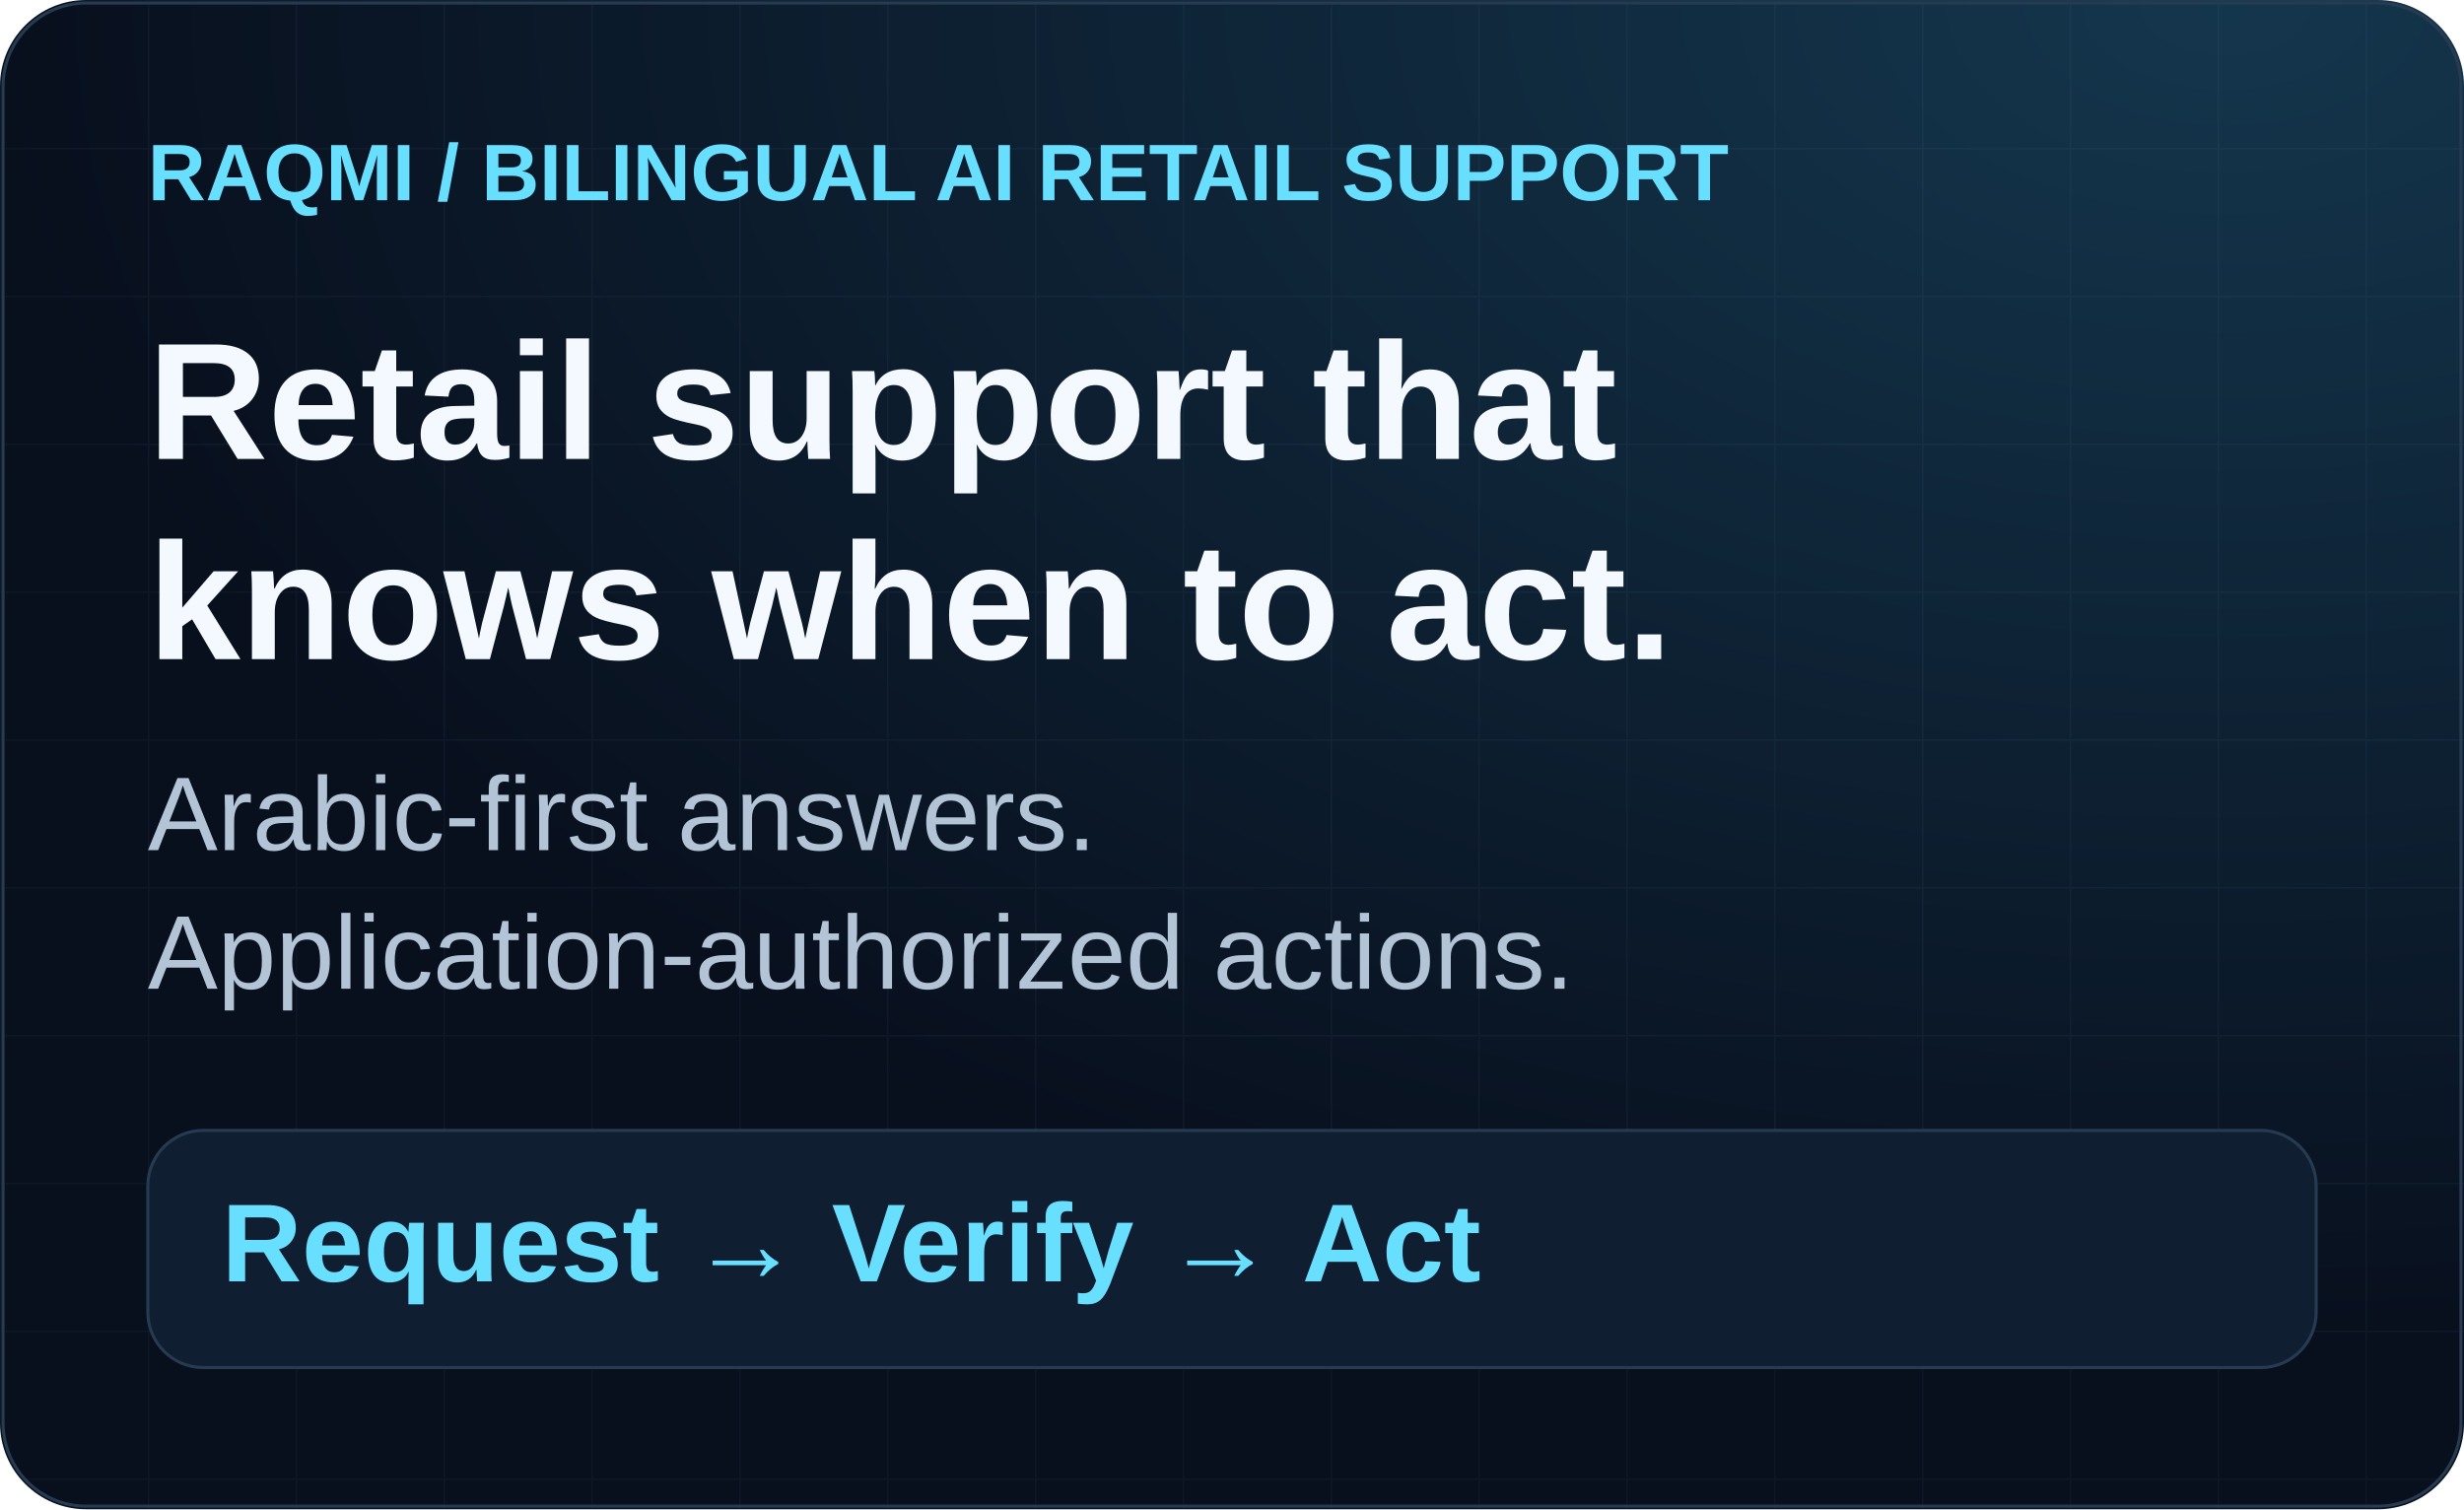
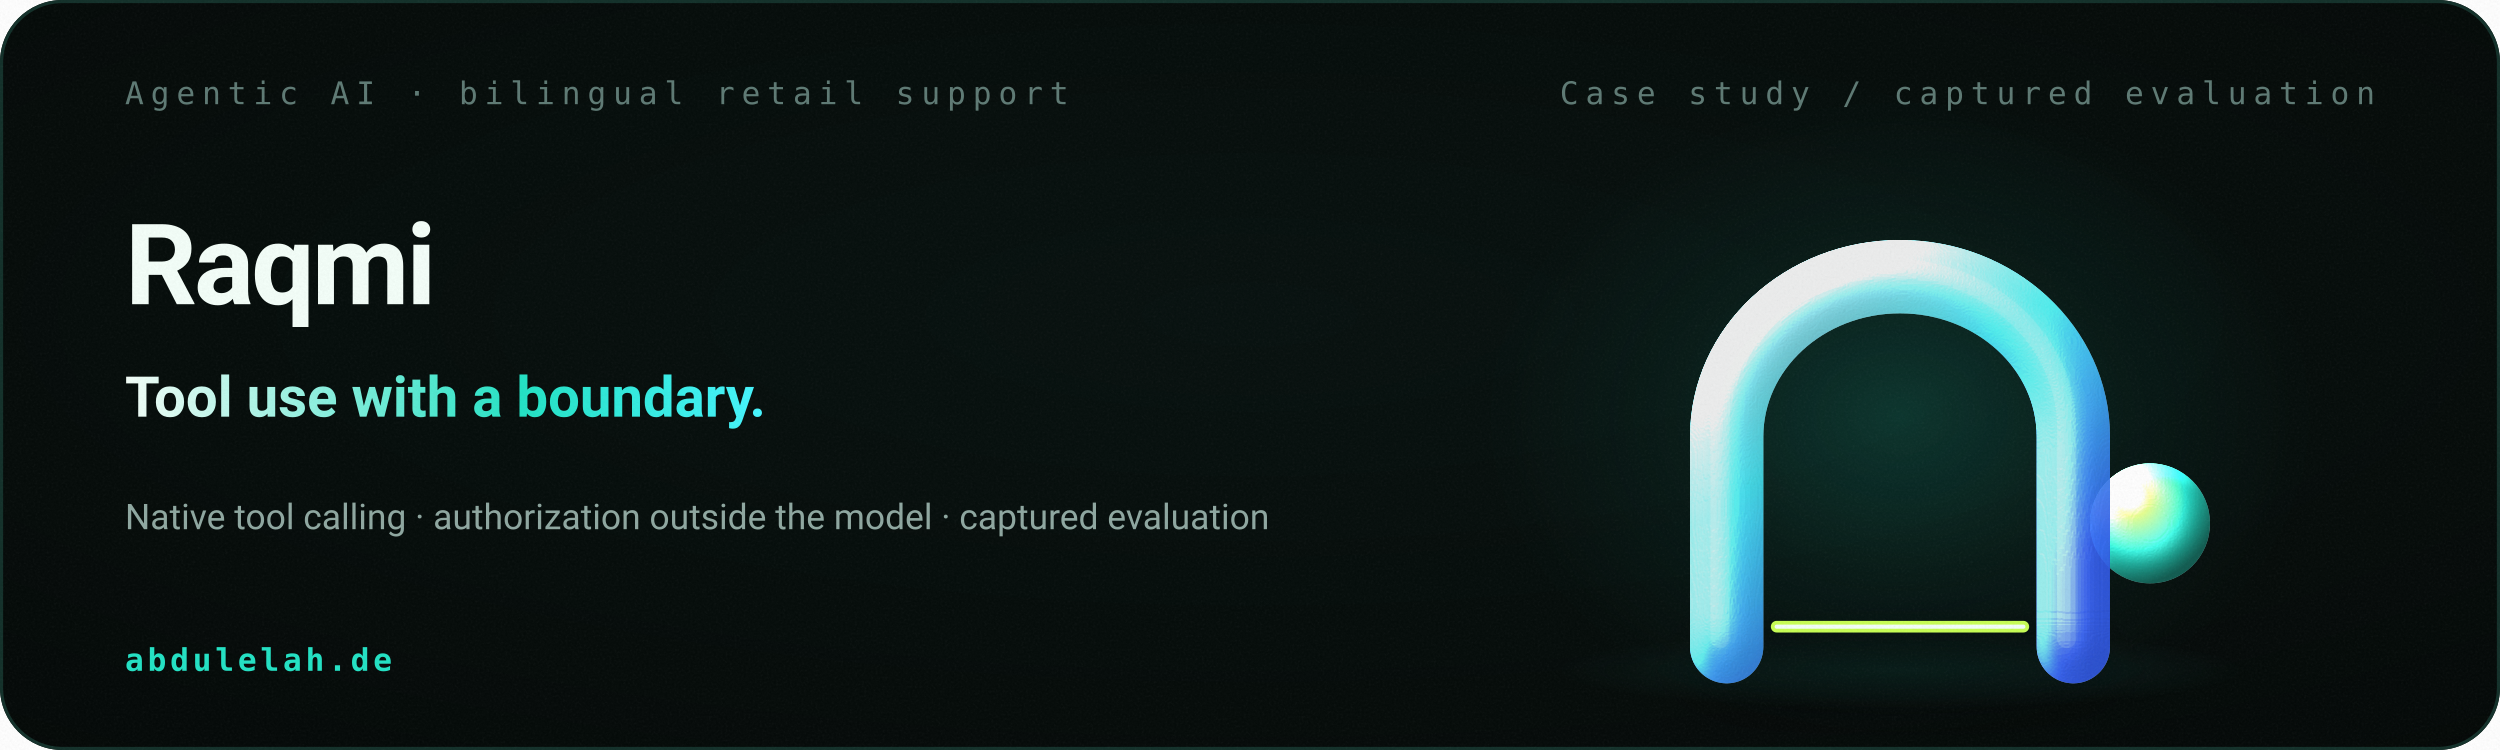
- <svg xmlns="http://www.w3.org/2000/svg" width="800" height="490" viewBox="0 0 800 490" role="img" aria-labelledby="title desc">
+ <svg xmlns="http://www.w3.org/2000/svg" width="1200" height="360" viewBox="0 0 1200 360" role="img" aria-labelledby="t d">
  <defs>
-     <radialGradient id="glow" cx="90%" cy="0%" r="90%">
-       <stop stop-color="#14364D" />
-       <stop offset="1" stop-color="#080F1D" />
-     </radialGradient>
-     <pattern id="grid" width="48" height="48" patternUnits="userSpaceOnUse">
-       <path d="M48 0H0V48" fill="none" stroke="#A5D9FF" stroke-opacity=".045" />
-     </pattern>
+     <linearGradient id="glass" x1="0" y1="0" x2=".85" y2="1">
+       <stop stop-color="#46F6FF" />
+       <stop offset=".40" stop-color="#22E3C5" />
+       <stop offset=".76" stop-color="#C8FF54" />
+       <stop offset="1" stop-color="#3B65FF" />
+     </linearGradient>
+     <linearGradient id="glassBack" x1="1" y1="0" x2="0" y2="1">
+       <stop stop-color="#22E3C5" />
+       <stop offset=".55" stop-color="#3B65FF" />
+       <stop offset="1" stop-color="#1B3E8F" />
+     </linearGradient>
+     <linearGradient id="glassLime" x1="0" y1="1" x2="1" y2="0">
+       <stop stop-color="#22E3C5" />
+       <stop offset=".55" stop-color="#C8FF54" />
+       <stop offset="1" stop-color="#EFFFC9" />
+     </linearGradient>
+     <linearGradient id="glassCold" x1="0" y1="0" x2=".6" y2="1">
+       <stop stop-color="#E8FBFF" />
+       <stop offset=".45" stop-color="#46F6FF" stop-opacity=".92" />
+       <stop offset="1" stop-color="#3B65FF" />
+     </linearGradient>
+     <linearGradient id="inkFade" x1="0" y1="0" x2="1" y2="0">
+       <stop stop-color="#F4FFF9" />
+       <stop offset=".62" stop-color="#22E3C5" />
+       <stop offset="1" stop-color="#46F6FF" />
+     </linearGradient>
+     <linearGradient id="hair" x1="0" y1="0" x2="1" y2="0">
+       <stop stop-color="#22E3C5" stop-opacity=".55" />
+       <stop offset="1" stop-color="#22E3C5" stop-opacity="0" />
+     </linearGradient>
+     <linearGradient id="ribbon" x1="0" y1="0" x2="1" y2="0">
+       <stop stop-color="#22E3C5" stop-opacity="0" />
+       <stop offset=".3" stop-color="#22E3C5" stop-opacity=".8" />
+       <stop offset=".7" stop-color="#C8FF54" />
+       <stop offset="1" stop-color="#46F6FF" />
+     </linearGradient>
+     <radialGradient id="core" cx="36%" cy="30%" r="70%">
+       <stop stop-color="#FFFFFF" />
+       <stop offset=".18" stop-color="#46F6FF" />
+       <stop offset=".58" stop-color="#22E3C5" />
+       <stop offset="1" stop-color="#3B65FF" stop-opacity=".9" />
+     </radialGradient>
+     <radialGradient id="coreLime" cx="36%" cy="30%" r="70%">
+       <stop stop-color="#FFFFFF" />
+       <stop offset=".2" stop-color="#C8FF54" />
+       <stop offset=".62" stop-color="#22E3C5" />
+       <stop offset="1" stop-color="#17705F" />
+     </radialGradient>
+     <radialGradient id="haze">
+       <stop stop-color="#22E3C5" stop-opacity=".26" />
+       <stop offset=".55" stop-color="#22E3C5" stop-opacity=".08" />
+       <stop offset="1" stop-color="#22E3C5" stop-opacity="0" />
+     </radialGradient>
+     <radialGradient id="hazeLime">
+       <stop stop-color="#C8FF54" stop-opacity=".30" />
+       <stop offset="1" stop-color="#C8FF54" stop-opacity="0" />
+     </radialGradient>
+     <radialGradient id="vignette" cx="50%" cy="42%" r="78%">
+       <stop stop-color="#06100E" />
+       <stop offset=".55" stop-color="#040B09" />
+       <stop offset="1" stop-color="#030706" />
+     </radialGradient>
+     <radialGradient id="pool" cx="50%" cy="50%" r="50%">
+       <stop stop-color="#0E4B43" stop-opacity=".85" />
+       <stop offset="1" stop-color="#0E4B43" stop-opacity="0" />
+     </radialGradient>
+     <filter id="glossL" x="-35%" y="-35%" width="170%" height="170%" color-interpolation-filters="sRGB">
+       <feGaussianBlur in="SourceAlpha" stdDeviation="15" result="bump" />
+       <feDiffuseLighting in="bump" surfaceScale="7.50" diffuseConstant="1.15" lighting-color="#CFEFFF" result="dif">
+         <feDistantLight azimuth="228" elevation="48" />
+       </feDiffuseLighting>
+       <feComposite in="dif" in2="SourceAlpha" operator="in" result="difc" />
+       <feBlend in="SourceGraphic" in2="difc" mode="multiply" result="mul" />
+       <feComposite in="mul" in2="SourceGraphic" operator="arithmetic" k2=".72" k3=".38" result="shaded" />
+       <feOffset in="SourceAlpha" dx="7.0" dy="7.7" result="ro" />
+       <feComposite in="SourceAlpha" in2="ro" operator="out" result="rmask" />
+       <feGaussianBlur in="rmask" stdDeviation="3.85" result="rsoft" />
+       <feFlood flood-color="#46F6FF" flood-opacity=".9" result="rcol" />
+       <feComposite in="rcol" in2="rsoft" operator="in" result="rim0" />
+       <feComposite in="rim0" in2="SourceAlpha" operator="in" result="rim" />
+       <feComposite in="rim" in2="shaded" operator="arithmetic" k2=".72" k3="1" result="base" />
+       <feSpecularLighting in="bump" surfaceScale="11.25" specularConstant="0.82" specularExponent="26" lighting-color="#EAFEFF" result="spec">
+         <feDistantLight azimuth="228" elevation="58" />
+       </feSpecularLighting>
+       <feComposite in="spec" in2="SourceAlpha" operator="in" result="specc" />
+       <feComposite in="specc" in2="base" operator="arithmetic" k2="1" k3="1" />
+     </filter>
+     <filter id="glossM" x="-35%" y="-35%" width="170%" height="170%" color-interpolation-filters="sRGB">
+       <feGaussianBlur in="SourceAlpha" stdDeviation="10" result="bump" />
+       <feDiffuseLighting in="bump" surfaceScale="5.00" diffuseConstant="1.15" lighting-color="#CFEFFF" result="dif">
+         <feDistantLight azimuth="228" elevation="48" />
+       </feDiffuseLighting>
+       <feComposite in="dif" in2="SourceAlpha" operator="in" result="difc" />
+       <feBlend in="SourceGraphic" in2="difc" mode="multiply" result="mul" />
+       <feComposite in="mul" in2="SourceGraphic" operator="arithmetic" k2=".72" k3=".38" result="shaded" />
+       <feOffset in="SourceAlpha" dx="5.0" dy="5.5" result="ro" />
+       <feComposite in="SourceAlpha" in2="ro" operator="out" result="rmask" />
+       <feGaussianBlur in="rmask" stdDeviation="2.75" result="rsoft" />
+       <feFlood flood-color="#46F6FF" flood-opacity=".9" result="rcol" />
+       <feComposite in="rcol" in2="rsoft" operator="in" result="rim0" />
+       <feComposite in="rim0" in2="SourceAlpha" operator="in" result="rim" />
+       <feComposite in="rim" in2="shaded" operator="arithmetic" k2=".72" k3="1" result="base" />
+       <feSpecularLighting in="bump" surfaceScale="7.50" specularConstant="0.9" specularExponent="34" lighting-color="#EAFEFF" result="spec">
+         <feDistantLight azimuth="228" elevation="58" />
+       </feSpecularLighting>
+       <feComposite in="spec" in2="SourceAlpha" operator="in" result="specc" />
+       <feComposite in="specc" in2="base" operator="arithmetic" k2="1" k3="1" />
+     </filter>
+     <filter id="glossS" x="-35%" y="-35%" width="170%" height="170%" color-interpolation-filters="sRGB">
+       <feGaussianBlur in="SourceAlpha" stdDeviation="6" result="bump" />
+       <feDiffuseLighting in="bump" surfaceScale="3.00" diffuseConstant="1.15" lighting-color="#CFEFFF" result="dif">
+         <feDistantLight azimuth="228" elevation="48" />
+       </feDiffuseLighting>
+       <feComposite in="dif" in2="SourceAlpha" operator="in" result="difc" />
+       <feBlend in="SourceGraphic" in2="difc" mode="multiply" result="mul" />
+       <feComposite in="mul" in2="SourceGraphic" operator="arithmetic" k2=".72" k3=".38" result="shaded" />
+       <feOffset in="SourceAlpha" dx="3.0" dy="3.3" result="ro" />
+       <feComposite in="SourceAlpha" in2="ro" operator="out" result="rmask" />
+       <feGaussianBlur in="rmask" stdDeviation="1.65" result="rsoft" />
+       <feFlood flood-color="#46F6FF" flood-opacity=".9" result="rcol" />
+       <feComposite in="rcol" in2="rsoft" operator="in" result="rim0" />
+       <feComposite in="rim0" in2="SourceAlpha" operator="in" result="rim" />
+       <feComposite in="rim" in2="shaded" operator="arithmetic" k2=".72" k3="1" result="base" />
+       <feSpecularLighting in="bump" surfaceScale="4.50" specularConstant="1.0" specularExponent="44" lighting-color="#EAFEFF" result="spec">
+         <feDistantLight azimuth="228" elevation="58" />
+       </feSpecularLighting>
+       <feComposite in="spec" in2="SourceAlpha" operator="in" result="specc" />
+       <feComposite in="specc" in2="base" operator="arithmetic" k2="1" k3="1" />
+     </filter>
+     <filter id="shade" x="-70%" y="-140%" width="240%" height="380%">
+       <feGaussianBlur stdDeviation="20" />
+     </filter>
+     <filter id="bloom" x="-60%" y="-60%" width="220%" height="220%">
+       <feGaussianBlur stdDeviation="16" />
+     </filter>
+     <filter id="bloomS" x="-90%" y="-90%" width="280%" height="280%">
+       <feGaussianBlur stdDeviation="6" />
+     </filter>
+     <filter id="frost" x="-15%" y="-40%" width="130%" height="180%" color-interpolation-filters="sRGB">
+       <feGaussianBlur stdDeviation="1.4" />
+     </filter>
+     <filter id="grain" x="0" y="0" width="100%" height="100%" color-interpolation-filters="sRGB">
+       <feTurbulence type="fractalNoise" baseFrequency=".9" numOctaves="3" seed="17" result="n" />
+       <feColorMatrix in="n" type="saturate" values="0" />
+       <feComponentTransfer>
+         <feFuncA type="table" tableValues="0 .11" />
+       </feComponentTransfer>
+     </filter>
  </defs>
-   <rect width="800" height="490" rx="28" fill="url(#glow)" />
-   <rect width="800" height="490" rx="28" fill="url(#grid)" />
-   <rect x="1" y="1" width="798" height="488" rx="27" fill="none" stroke="#263A50" />
-   <g font-family="Arial, Helvetica, sans-serif">
-     <text x="48" y="65" fill="#69DFFF" font-size="26" font-weight="600">RAQMI / BILINGUAL AI RETAIL SUPPORT</text>
-     <text x="48" y="149" fill="#F4F8FF" font-size="54" font-weight="700">Retail support that</text>
-     <text x="48" y="214" fill="#F4F8FF" font-size="54" font-weight="700">knows when to act.</text>
-     <text x="48" y="276" fill="#B3C4D7" font-size="34" font-weight="400">Arabic-first answers.</text>
-     <text x="48" y="321" fill="#B3C4D7" font-size="34" font-weight="400">Application-authorized actions.</text>
-     <rect x="48" y="367" width="704" height="77" rx="18" fill="#101E31" stroke="#263A50" />
-     <text x="72" y="416" fill="#69DFFF" font-size="36" font-weight="600">Request → Verify → Act</text>
+   <style>
+     .s { font-family: ui-sans-serif, -apple-system, BlinkMacSystemFont, "Segoe UI", Roboto, "Helvetica Neue", Arial, sans-serif; }
+     .m { font-family: ui-monospace, SFMono-Regular, "SF Mono", "Cascadia Mono", "Segoe UI Mono", Consolas, monospace; }
+     .eyebrow { letter-spacing: .22em; }
+     .track { letter-spacing: .12em; }
+     .still { display: none; }
+     .mv { transform-box: fill-box; transform-origin: 50% 50%; }
+     .payload { animation: payloadCross 5.4s 1 both; }
+     .threshold { animation: thresholdWake 5.4s 1 both; }
+     @keyframes payloadCross { 0% { transform: translateX(-300px); opacity: 0; animation-timing-function: steps(4); } 10% { transform: translateX(-300px); opacity: 1; animation-timing-function: steps(1); } 35% { transform: translateX(-300px); opacity: 1; animation-timing-function: steps(12); } 65% { transform: translateX(-112px); opacity: 1; animation-timing-function: steps(14); } 100% { transform: translateX(0px); opacity: 1; } }
+     @keyframes thresholdWake { 0% { opacity: .45; animation-timing-function: steps(1); } 32.5% { opacity: .45; animation-timing-function: steps(5); } 45% { opacity: 1; animation-timing-function: steps(1); } 100% { opacity: 1; } }
+     @media (prefers-reduced-motion: reduce) {
+       * { animation: none !important; }
+       .motion { display: none !important; }
+       .still { display: inline !important; }
+     }
+   </style>
+   <rect width="1200" height="360" rx="30" fill="url(#vignette)" />
+   <rect x=".75" y=".75" width="1198.5" height="358.5" rx="29.25" fill="none" stroke="#123029" stroke-width="1.5" />
+   <text class="m eyebrow" x="60" y="50" font-size="15" fill="#5E7A74" font-weight="500">Agentic AI · bilingual retail support</text>
+   <text class="m eyebrow" x="1140" y="50" font-size="15" fill="#5E7A74" font-weight="500" text-anchor="end">Case study / captured evaluation</text>
+   <g transform="translate(912 192) scale(0.8)">
+     <ellipse cy="10" rx="250" ry="190" fill="url(#haze)" opacity=".7" />
+     <ellipse cx="0" cy="162" rx="204.6" ry="23.1" fill="url(#pool)" opacity=".5" />
+     <ellipse cx="0" cy="162" rx="132" ry="11" fill="#010403" opacity="0.85" filter="url(#shade)" />
+     <g transform="translate(150 74)">
+       <g class="mv payload">
+         <g filter="url(#glossM)" opacity="1">
+           <circle cx="0" cy="0" r="36" fill="url(#coreLime)" />
+         </g>
+       </g>
+     </g>
+     <g filter="url(#glossL)" opacity="0.92">
+       <path d="M-104 148V22A104 96 0 0 1 104 22V148" fill="none" stroke="url(#glassCold)" stroke-width="44" stroke-linecap="round" stroke-linejoin="round" />
+       <path d="M-104 148V22A104 96 0 0 1 104 22V148" fill="none" stroke="#F2FFFC" stroke-width="11.4" stroke-linecap="round" opacity=".14" transform="translate(-4.0 -4.8)" />
+     </g>
+     <g class="threshold">
+       <path d="M-74 136H74" stroke="#C8FF54" stroke-width="15" stroke-linecap="round" filter="url(#bloomS)" />
+       <path d="M-74 136H74" stroke="#C8FF54" stroke-width="7" stroke-linecap="round" />
+       <path d="M-74 136H74" stroke="#F4FFF9" stroke-width="2.5" stroke-linecap="round" />
+     </g>
  </g>
+   <text class="s" x="60" y="146" font-size="54" fill="#F4FFF9" font-weight="700" letter-spacing="-1.4">Raqmi</text>
+   <text class="s" x="60" y="200" font-size="27" fill="url(#inkFade)" font-weight="600">Tool use with a boundary.</text>
+   <text class="s" x="60" y="254" font-size="17" fill="#8FA8A1">Native tool calling · authorization outside the model · captured evaluation</text>
+   <path d="M62 292H430" stroke="url(#hair)" stroke-width="1.5" />
+   <text class="m track" x="60" y="322" font-size="15" fill="#22E3C5" font-weight="600">abdulelah.de</text>
+   <rect width="1200" height="360" rx="30" filter="url(#grain)" opacity="0.55" pointer-events="none" />
</svg>
